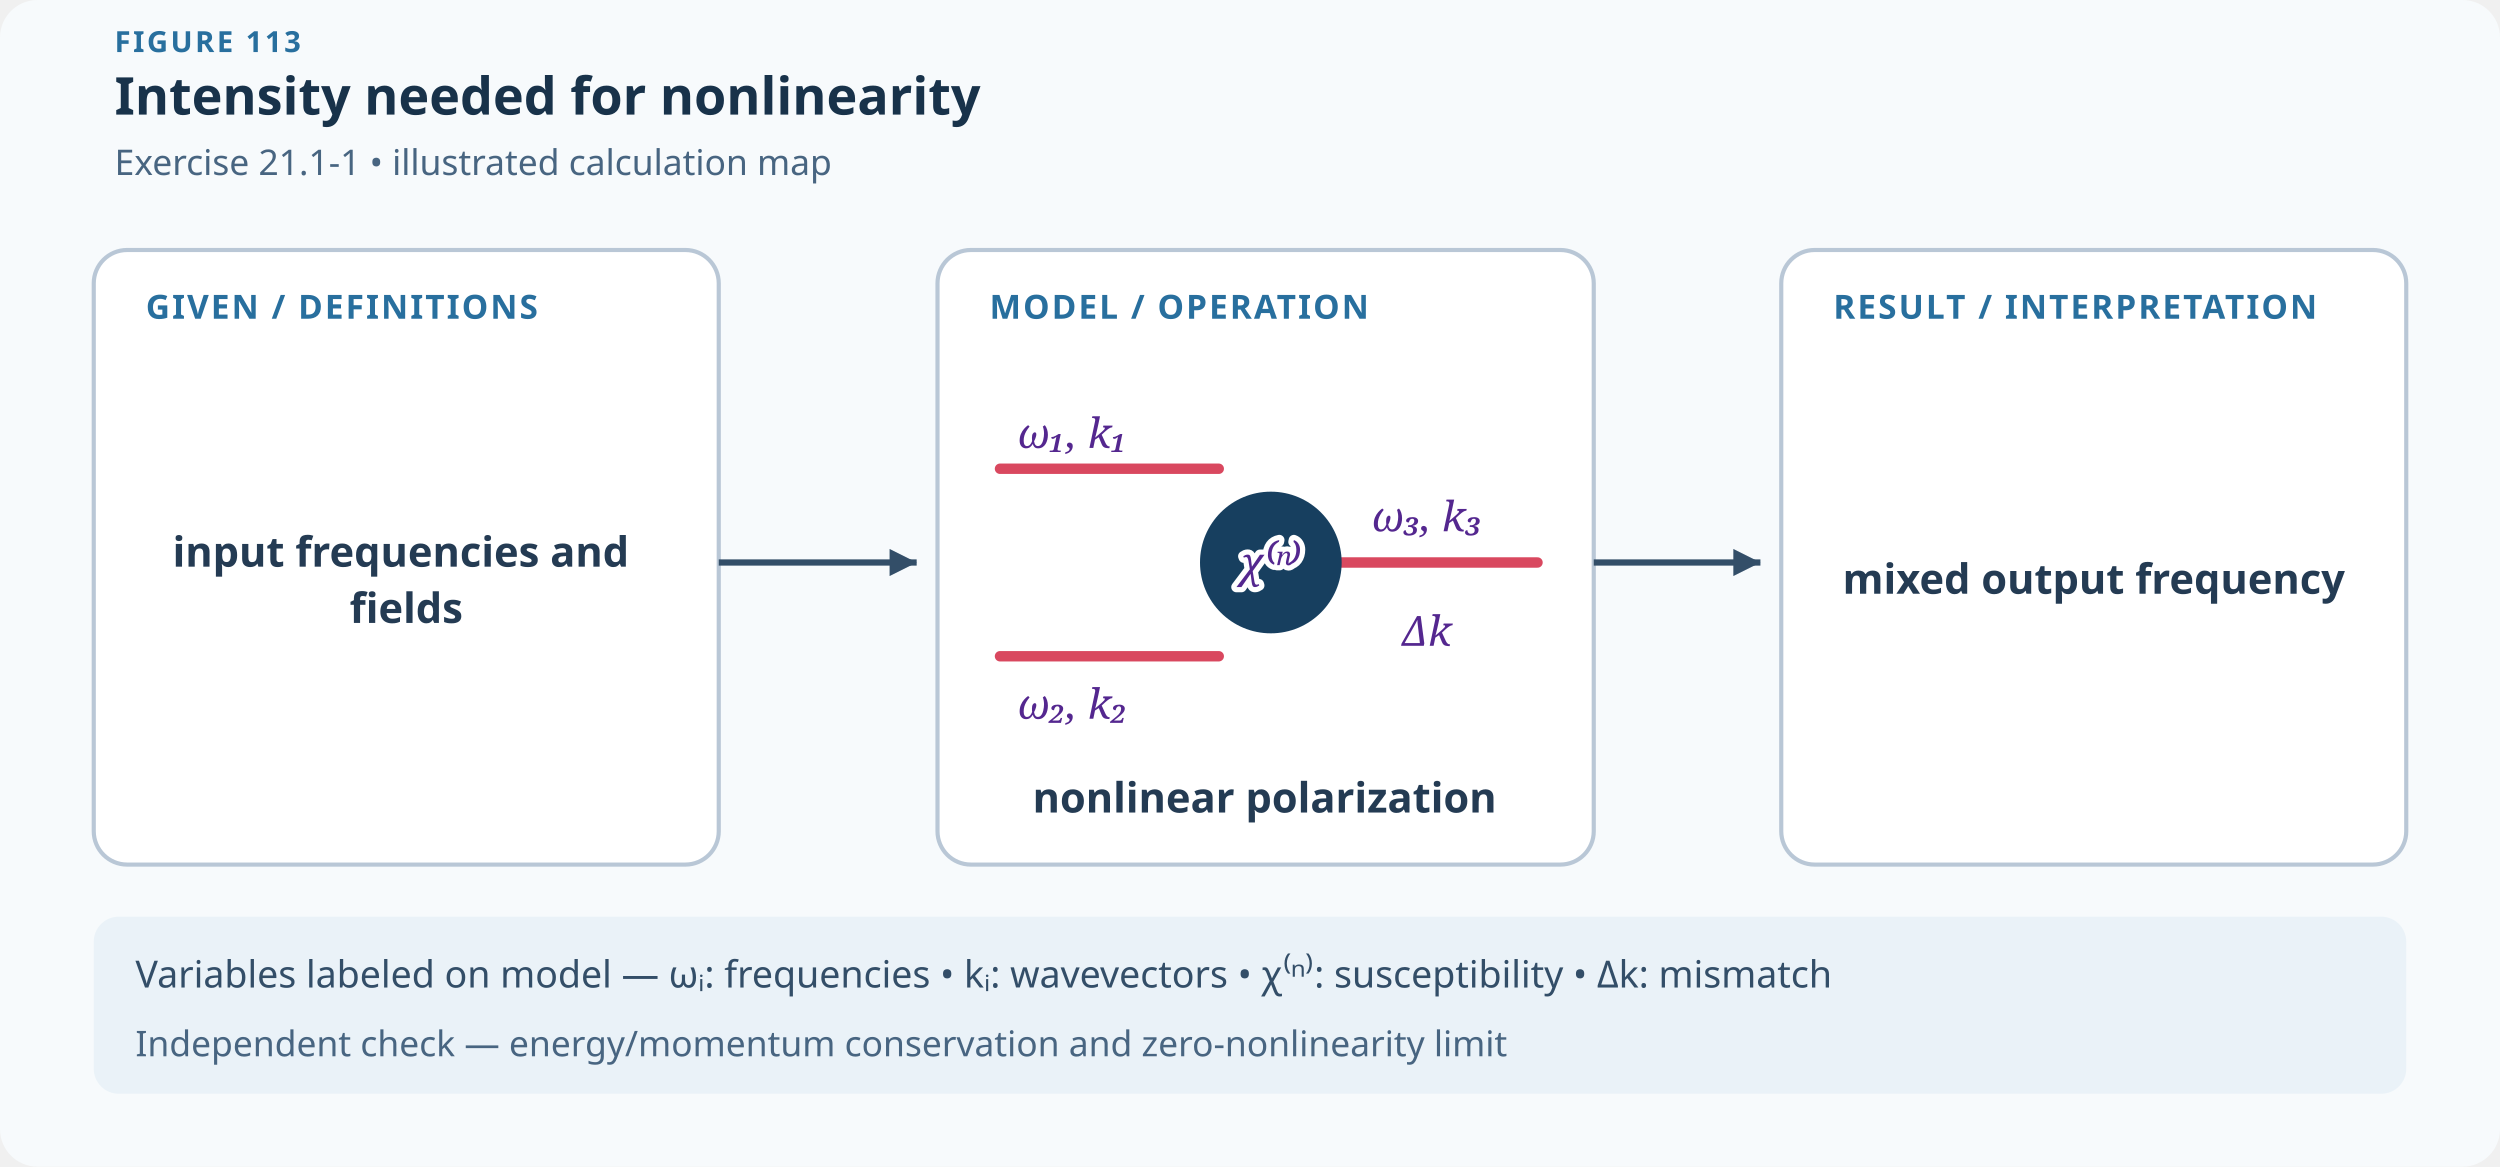
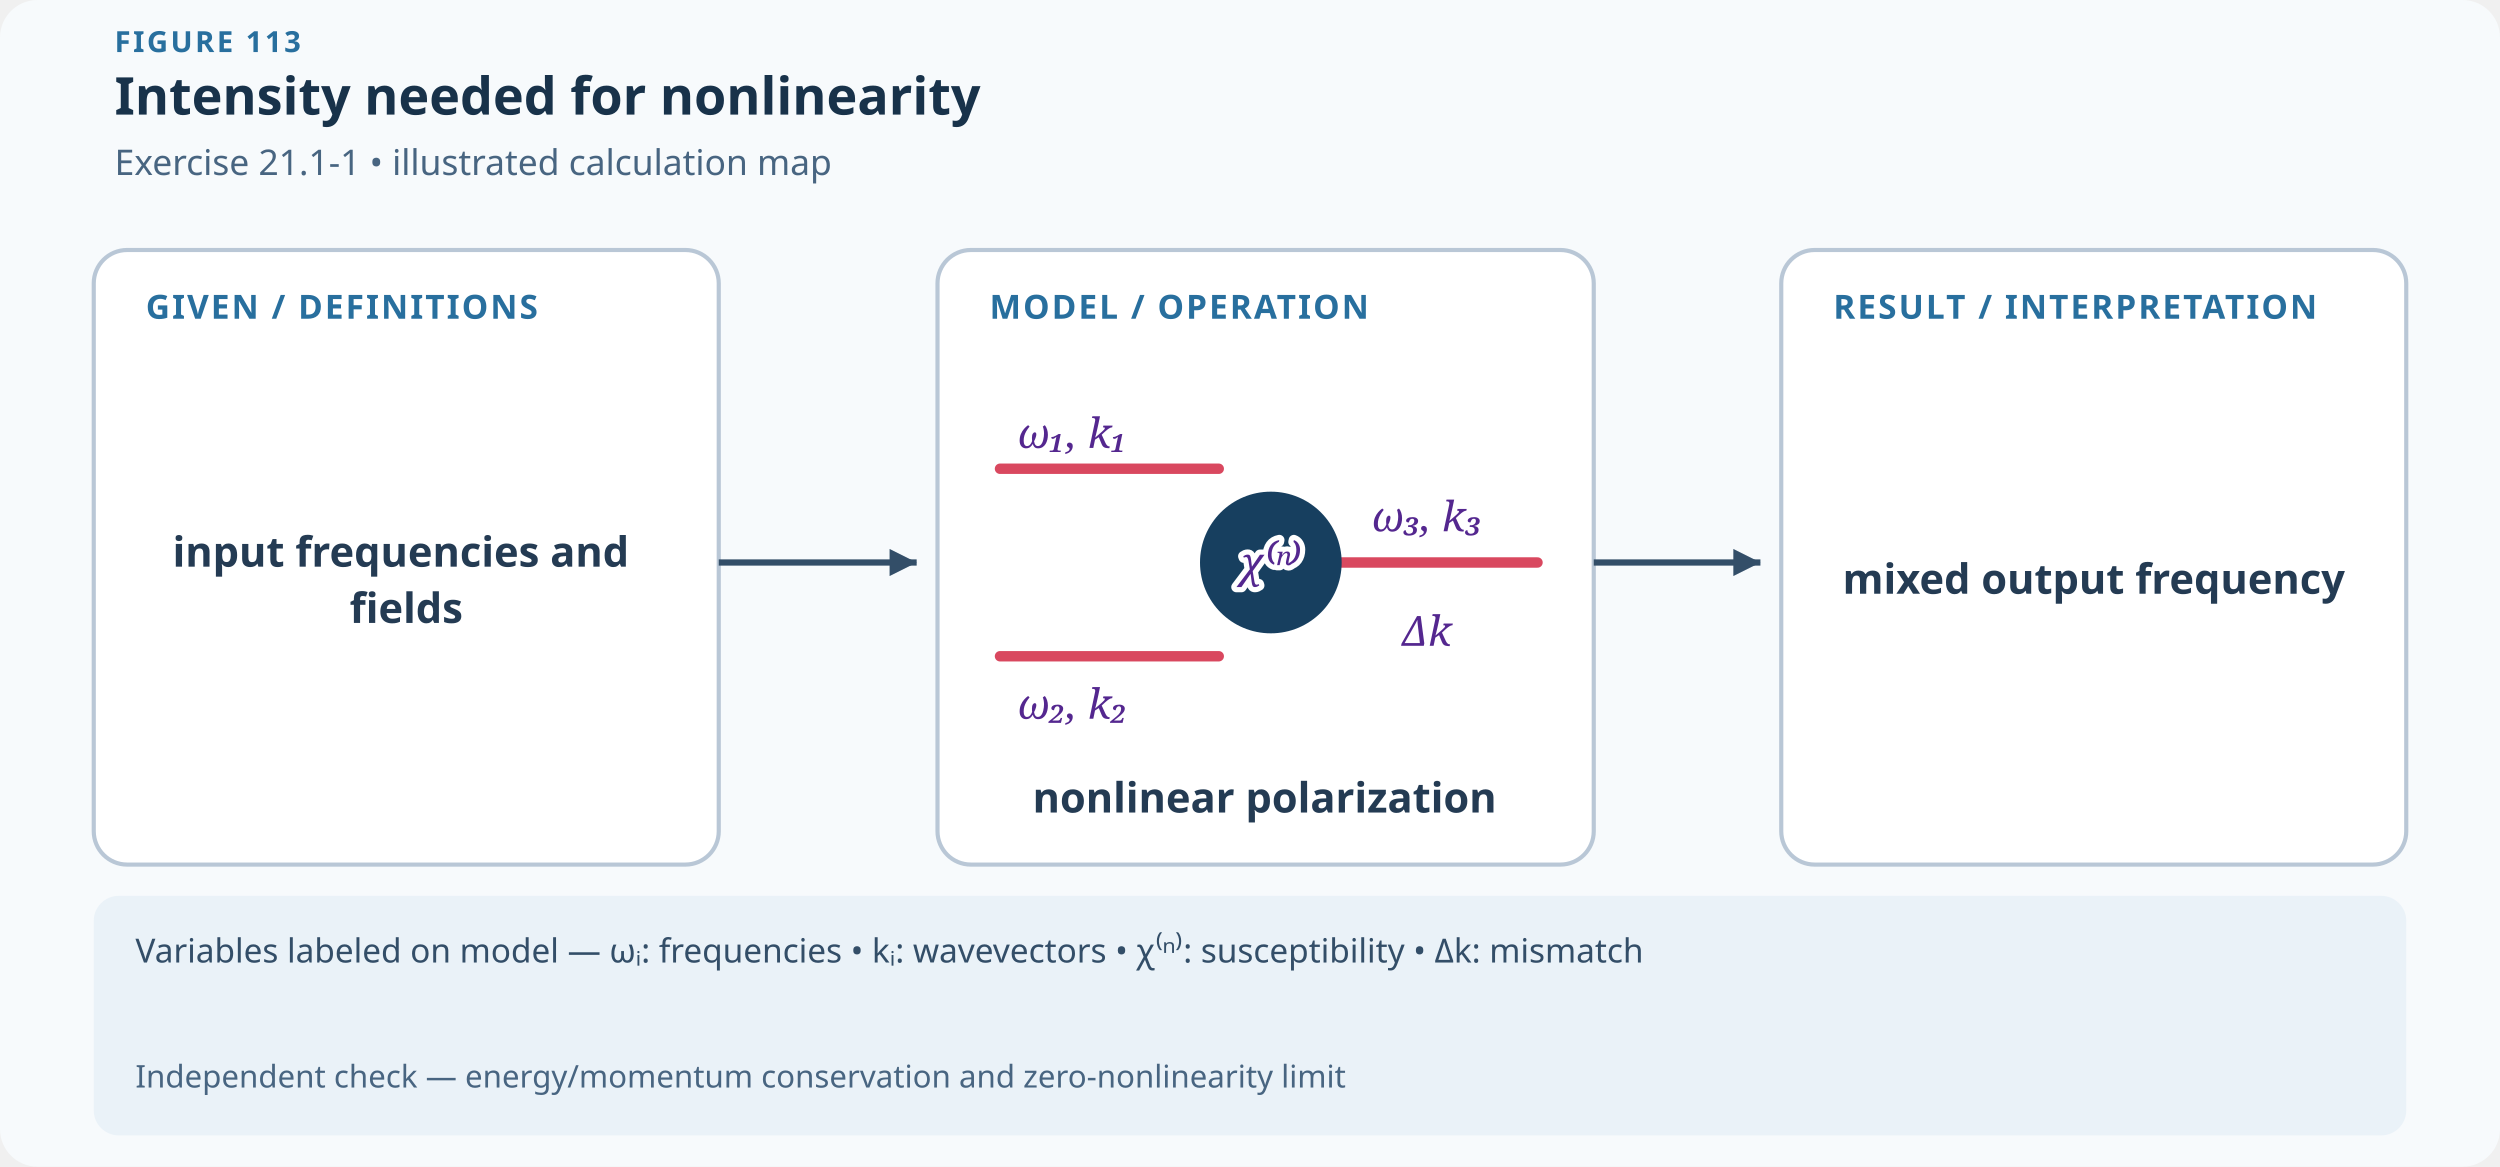
<svg xmlns="http://www.w3.org/2000/svg" width="1200" height="560" viewBox="0 0 1200 560" role="img" aria-labelledby="title desc" data-category="nonlinear" data-figure="113">
  <defs>
    <style>
-       .bg{fill:#f7fafc}.card{fill:#fff;stroke:#b9c7d6;stroke-width:2}.band{fill:#eaf2f8}.figureid{font:700 14px sans-serif;fill:#286f9e;letter-spacing:1.2px}.head{font:700 25px sans-serif;fill:#18324a}.sub{font:17px sans-serif;fill:#486581}.tag{font:700 16px sans-serif;fill:#286f9e;letter-spacing:1px}.label{font:700 20px sans-serif;fill:#243b53;text-anchor:middle}.legend{font:18px sans-serif;fill:#334e68}.check{font:17px sans-serif;fill:#486581}.accent{fill:none;stroke:#d9485f;stroke-width:5;stroke-linecap:round;stroke-linejoin:round}.accent2{fill:none;stroke:#8b5cf6;stroke-width:4;stroke-linecap:round;stroke-linejoin:round}.optic{fill:none;stroke:#286f9e;stroke-width:5}.thin{fill:none;stroke:#61788a;stroke-width:3}.axis{fill:none;stroke:#8295a5;stroke-width:2}.point{fill:#173f5f}.iconbox{fill:#edf7ff;stroke:#286f9e;stroke-width:3}.opticfill{fill:#286f9e}.layer1{fill:#d9ecff;stroke:#286f9e;stroke-width:2}.layer2{fill:#e7f7ee;stroke:#2b7a78;stroke-width:2}.icontext{font:italic 22px serif;fill:#6d28d9}.var{font:italic 20px serif;fill:#54278f;text-anchor:middle;paint-order:stroke;stroke:#fff;stroke-width:5px;stroke-linejoin:round}.smallvar{font-size:17px}.callout{fill:none;stroke:#54278f;stroke-width:2}.tick{fill:none;stroke:#54278f;stroke-width:2}.flow{stroke:#334e68;stroke-width:3;marker-end:url(#arrow)}
+       .bg{fill:#f7fafc}.card{fill:#fff;stroke:#b9c7d6;stroke-width:2}.band{fill:#eaf2f8}.figureid{font:700 14px sans-serif;fill:#286f9e;letter-spacing:1.2px}.head{font:700 25px sans-serif;fill:#18324a}.sub{font:17px sans-serif;fill:#486581}.tag{font:700 16px sans-serif;fill:#286f9e;letter-spacing:1px}.label{font:700 20px sans-serif;fill:#243b53;text-anchor:middle}.legend{font:16px sans-serif;fill:#334e68}.check{font:15px sans-serif;fill:#486581}.accent{fill:none;stroke:#d9485f;stroke-width:5;stroke-linecap:round;stroke-linejoin:round}.accent2{fill:none;stroke:#8b5cf6;stroke-width:4;stroke-linecap:round;stroke-linejoin:round}.optic{fill:none;stroke:#286f9e;stroke-width:5}.thin{fill:none;stroke:#61788a;stroke-width:3}.axis{fill:none;stroke:#8295a5;stroke-width:2}.point{fill:#173f5f}.iconbox{fill:#edf7ff;stroke:#286f9e;stroke-width:3}.opticfill{fill:#286f9e}.layer1{fill:#d9ecff;stroke:#286f9e;stroke-width:2}.layer2{fill:#e7f7ee;stroke:#2b7a78;stroke-width:2}.icontext{font:italic 22px serif;fill:#6d28d9}.var{font:italic 20px serif;fill:#54278f;text-anchor:middle;paint-order:stroke;stroke:#fff;stroke-width:5px;stroke-linejoin:round}.smallvar{font-size:17px}.annotation{font:14px sans-serif;fill:#486581;text-anchor:middle;paint-order:stroke;stroke:#fff;stroke-width:4px}.callout{fill:none;stroke:#54278f;stroke-width:2}.tick{fill:none;stroke:#54278f;stroke-width:2}.flow{stroke:#334e68;stroke-width:3;marker-end:url(#arrow)}
    </style>
    <marker id="arrow" markerUnits="userSpaceOnUse" markerWidth="13" markerHeight="13" refX="13" refY="6.5" orient="auto">
      <path d="M0,0 L13,6.5 L0,13 Z" fill="#334e68" />
    </marker>
  </defs>
  <rect class="bg" width="1200" height="560" rx="18" />
  <text class="figureid" x="55" y="25">FIGURE 113</text>
  <text class="head" x="55" y="55">Intensity needed for nonlinearity</text>
  <text class="sub" x="55" y="84">Exercise 21.1-1 • illustrated calculation map</text>
  <rect class="card" x="45" y="120" width="300" height="295" rx="16" />
  <rect class="card" x="450" y="120" width="315" height="295" rx="16" />
  <rect class="card" x="855" y="120" width="300" height="295" rx="16" />
  <text class="tag" x="70" y="153">GIVEN / DEFINITIONS</text>
  <text class="tag" x="475" y="153">MODEL / OPERATION</text>
  <text class="tag" x="880" y="153">RESULT / INTERPRETATION</text>
  <text class="label" x="195">
    <tspan x="195" y="272">input frequencies and</tspan>
    <tspan x="195" y="299">fields</tspan>
  </text>
  <text class="label" x="607">
    <tspan x="607" y="390">nonlinear polarization</tspan>
  </text>
  <text class="label" x="1005">
    <tspan x="1005" y="285">mixed output frequency</tspan>
  </text>
  <line class="flow" x1="345" y1="270" x2="440" y2="270" />
  <line class="flow" x1="765" y1="270" x2="845" y2="270" />
  <path class="accent" d="M480 225 H585 M480 315 H585 M635 270 H738" />
  <circle class="point" cx="610" cy="270" r="34" />
  <g id="variable-labels">
    <text class="var" x="515" y="215">ω₁, k₁</text>
    <text class="var" x="515" y="345">ω₂, k₂</text>
    <text class="var" x="685" y="255">ω₃, k₃</text>
    <text class="var" x="610" y="277">χ⁽ⁿ⁾</text>
    <text class="var" x="685" y="310">Δk</text>
  </g>
-   <rect class="band" x="45" y="440" width="1110" height="85" rx="12" />
-   <text class="legend" x="65" y="474">Variables labeled on model — ωᵢ: frequencies • kᵢ: wavevectors • χ⁽ⁿ⁾: susceptibility • Δk: mismatch</text>
-   <text class="check" x="65" y="507">Independent check — energy/momentum conservation and zero-nonlinearity limit</text>
+   <rect class="band" x="45" y="430" width="1110" height="115" rx="12" />
+   <text class="legend" x="65">
+     <tspan x="65" y="462">Variables labeled on model — ωᵢ: frequencies • kᵢ: wavevectors • χ⁽ⁿ⁾: susceptibility • Δk: mismatch</tspan>
+   </text>
+   <text class="check" x="65">
+     <tspan x="65" y="522">Independent check — energy/momentum conservation and zero-nonlinearity limit</tspan>
+   </text>
</svg>
